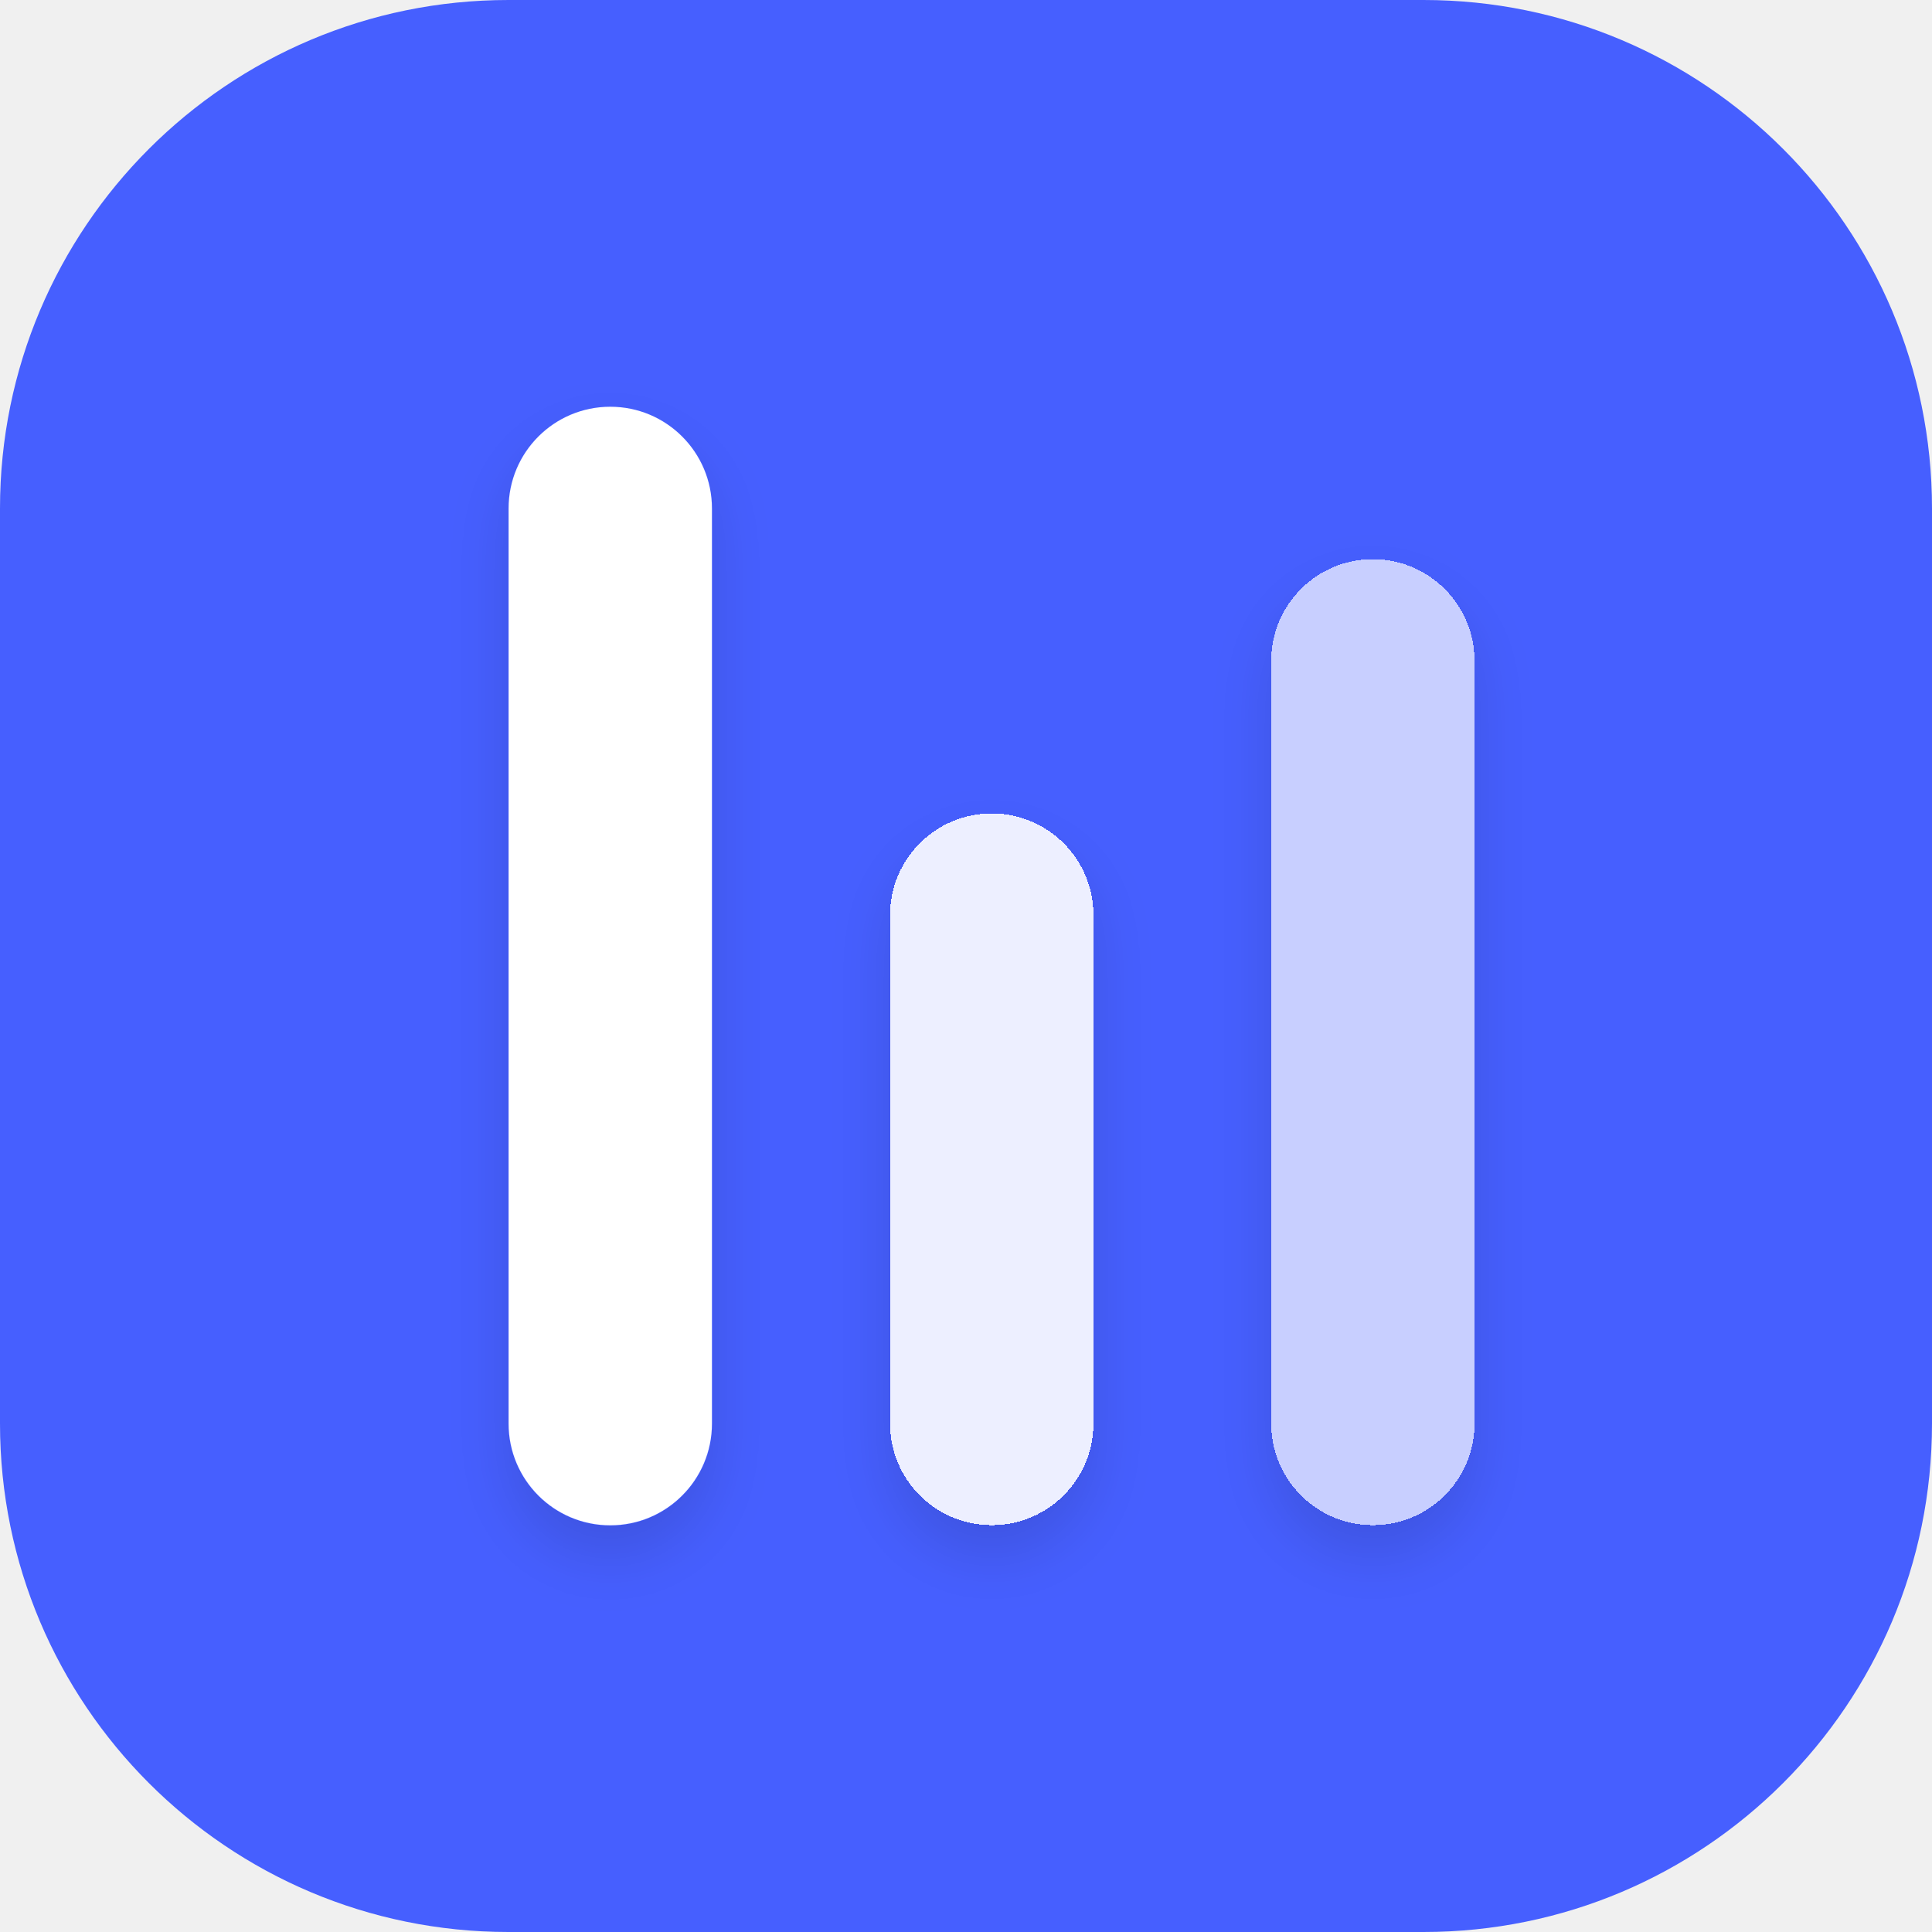
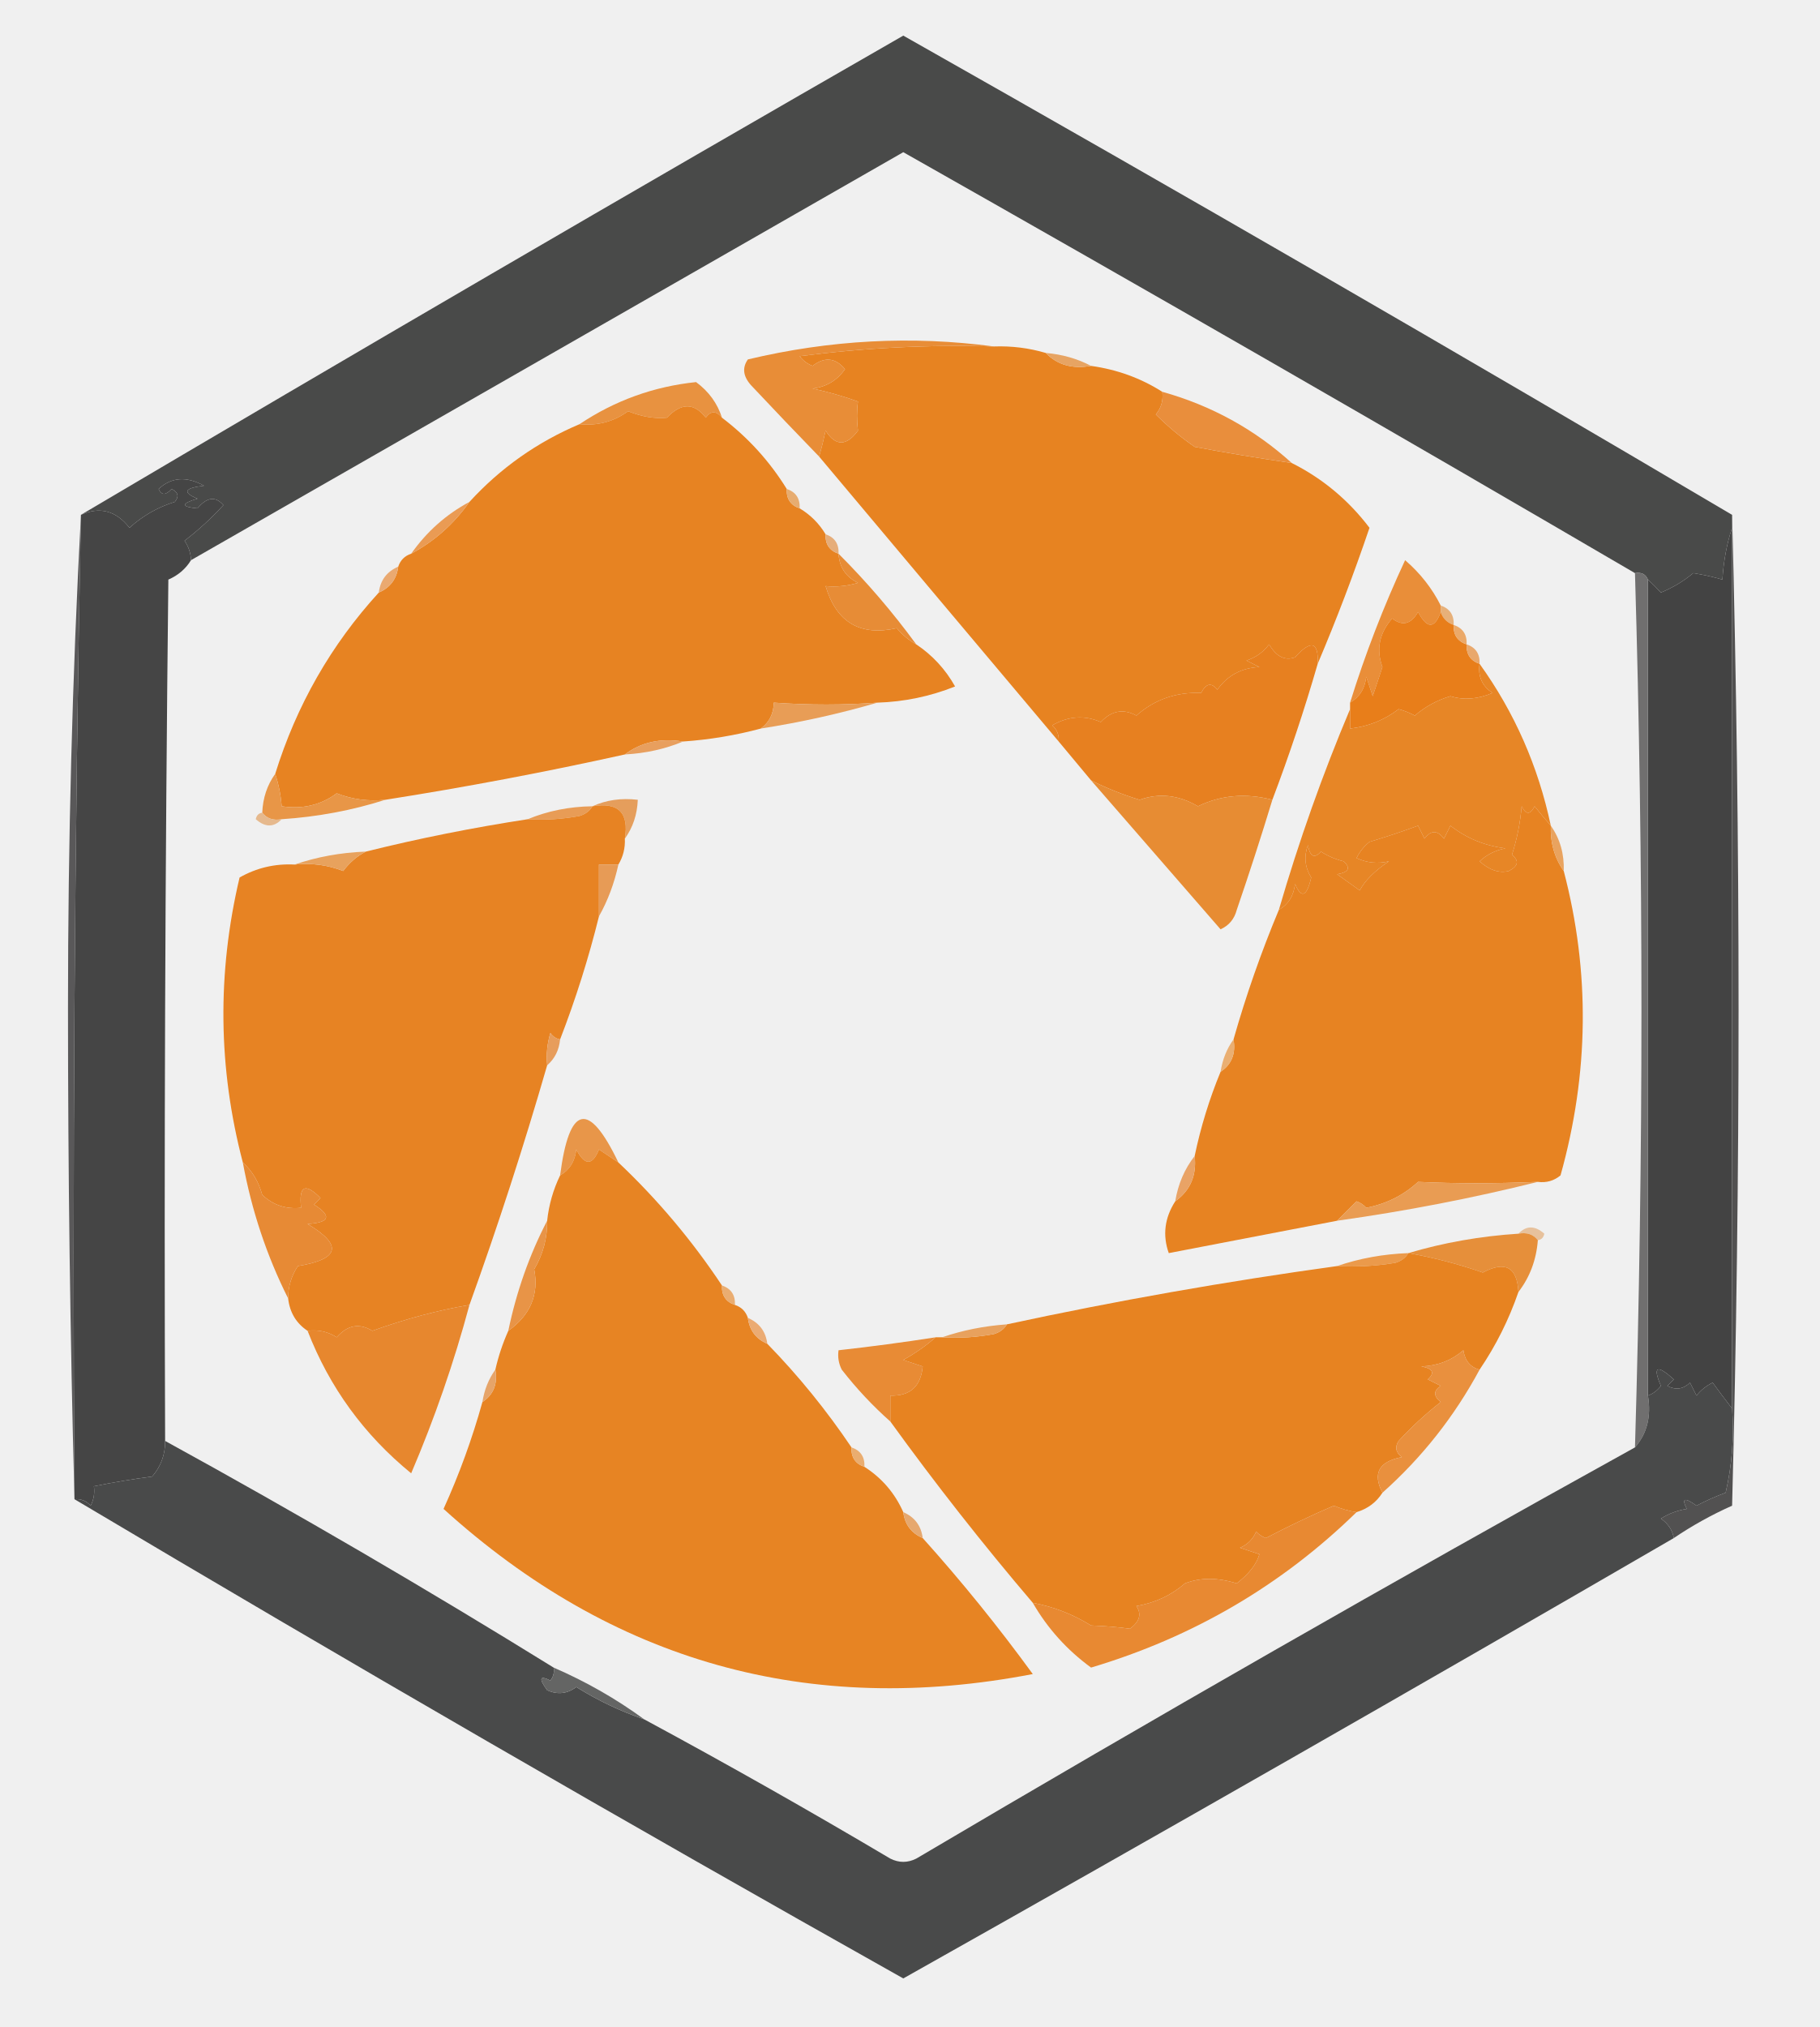
- <svg xmlns="http://www.w3.org/2000/svg" width="32" height="32" viewBox="0 0 32 32" fill="none">
-   <path d="M0 8.421C0 3.77 3.77 0 8.421 0H23.579C28.23 0 32 3.77 32 8.421V23.579C32 28.23 28.23 32 23.579 32H8.421C3.77 32 0 28.23 0 23.579V8.421Z" fill="#465FFF" />
-   <g filter="url(#filter0_d_1884_16361)">
-     <path d="M8.424 8.422C8.424 7.491 9.178 6.737 10.108 6.737C11.038 6.737 11.792 7.491 11.792 8.422V23.579C11.792 24.51 11.038 25.264 10.108 25.264C9.178 25.264 8.424 24.51 8.424 23.579V8.422Z" fill="white" />
+ <svg xmlns="http://www.w3.org/2000/svg" version="1.1" width="281px" height="313px" style="shape-rendering:geometricPrecision; text-rendering:geometricPrecision; image-rendering:optimizeQuality; fill-rule:evenodd; clip-rule:evenodd">
+   <g>
+     <path style="opacity:1" fill="#494a49" d="M 267.5,79.5 C 267.5,80.167 267.5,80.833 267.5,81.5C 266.683,83.969 266.183,86.635 266,89.5C 264.467,89.056 262.967,88.723 261.5,88.5C 259.999,89.751 258.332,90.751 256.5,91.5C 255.818,90.757 255.151,90.091 254.5,89.5C 254.158,88.662 253.492,88.328 252.5,88.5C 215.014,66.588 177.347,44.921 139.5,23.5C 102.822,44.518 66.156,65.518 29.5,86.5C 29.461,85.417 29.127,84.417 28.5,83.5C 30.65,81.851 32.65,80.018 34.5,78C 33.282,76.584 31.949,76.751 30.5,78.5C 27.936,78.263 27.936,77.763 30.5,77C 28.122,76.025 28.456,75.359 31.5,75C 28.806,73.512 26.473,73.679 24.5,75.5C 24.938,76.506 25.604,76.506 26.5,75.5C 27.521,76.002 27.688,76.668 27,77.5C 24.373,78.314 22.04,79.647 20,81.5C 17.916,78.855 15.415,78.189 12.5,79.5C 54.606,54.608 96.94,29.941 139.5,5.5C 182.442,29.795 225.109,54.462 267.5,79.5 Z" />
  </g>
-   <g filter="url(#filter1_d_1884_16361)">
-     <path d="M14.742 15.157C14.742 14.227 15.496 13.473 16.426 13.473C17.357 13.473 18.111 14.227 18.111 15.157V23.578C18.111 24.508 17.357 25.262 16.426 25.262C15.496 25.262 14.742 24.508 14.742 23.578V15.157Z" fill="white" fill-opacity="0.9" shape-rendering="crispEdges" />
+   <g>
+     <path style="opacity:1" fill="#e78321" d="M 153.5,53.5 C 156.237,53.401 158.904,53.735 161.5,54.5C 163.279,56.343 165.612,57.01 168.5,56.5C 172.537,57.065 176.203,58.399 179.5,60.5C 179.67,61.822 179.337,62.989 178.5,64C 180.338,65.84 182.338,67.507 184.5,69C 189.21,69.892 194.21,70.725 199.5,71.5C 204.248,73.882 208.248,77.216 211.5,81.5C 209.056,88.699 206.389,95.699 203.5,102.5C 203.65,99.074 202.484,98.741 200,101.5C 198.434,102.061 197.101,101.394 196,99.5C 195.097,100.701 193.931,101.535 192.5,102C 193.167,102.333 193.833,102.667 194.5,103C 191.719,103.14 189.553,104.306 188,106.5C 187.086,105.346 186.253,105.513 185.5,107C 181.627,106.849 178.294,108.016 175.5,110.5C 173.504,109.39 171.671,109.724 170,111.5C 167.502,110.402 165.002,110.568 162.5,112C 163.252,112.671 163.586,113.504 163.5,114.5C 151.177,99.873 138.844,85.207 126.5,70.5C 126.879,69.194 127.212,67.861 127.5,66.5C 129.048,68.922 130.714,68.922 132.5,66.5C 132.306,64.93 132.306,63.43 132.5,62C 130.212,61.178 127.878,60.511 125.5,60C 127.618,59.74 129.284,58.74 130.5,57C 129.01,55.228 127.343,55.061 125.5,56.5C 124.692,56.192 124.025,55.692 123.5,55C 133.455,53.705 143.455,53.205 153.5,53.5 Z" />
  </g>
-   <g filter="url(#filter2_d_1884_16361)">
-     <path d="M21.055 10.946C21.055 10.016 21.809 9.262 22.739 9.262C23.669 9.262 24.423 10.016 24.423 10.946V23.578C24.423 24.508 23.669 25.262 22.739 25.262C21.809 25.262 21.055 24.508 21.055 23.578V10.946Z" fill="white" fill-opacity="0.7" shape-rendering="crispEdges" />
+   <g>
+     <path style="opacity:1" fill="#e88d37" d="M 153.5,53.5 C 143.455,53.205 133.455,53.705 123.5,55C 124.025,55.692 124.692,56.192 125.5,56.5C 127.343,55.061 129.01,55.228 130.5,57C 129.284,58.74 127.618,59.74 125.5,60C 127.878,60.511 130.212,61.178 132.5,62C 132.306,63.43 132.306,64.93 132.5,66.5C 130.714,68.922 129.048,68.922 127.5,66.5C 127.212,67.861 126.879,69.194 126.5,70.5C 123.016,66.908 119.516,63.241 116,59.5C 114.759,58.123 114.592,56.79 115.5,55.5C 128.176,52.476 140.842,51.809 153.5,53.5 Z" />
  </g>
-   <defs>
-     <filter id="filter0_d_1884_16361" x="7.424" y="6.237" width="5.368" height="20.526" filterUnits="userSpaceOnUse" color-interpolation-filters="sRGB">
-       <feFlood flood-opacity="0" result="BackgroundImageFix" />
-       <feColorMatrix in="SourceAlpha" type="matrix" values="0 0 0 0 0 0 0 0 0 0 0 0 0 0 0 0 0 0 127 0" result="hardAlpha" />
-       <feOffset dy="0.5" />
-       <feGaussianBlur stdDeviation="0.5" />
-       <feComposite in2="hardAlpha" operator="out" />
-       <feColorMatrix type="matrix" values="0 0 0 0 0 0 0 0 0 0 0 0 0 0 0 0 0 0 0.12 0" />
-       <feBlend mode="normal" in2="BackgroundImageFix" result="effect1_dropShadow_1884_16361" />
-       <feBlend mode="normal" in="SourceGraphic" in2="effect1_dropShadow_1884_16361" result="shape" />
-     </filter>
-     <filter id="filter1_d_1884_16361" x="13.742" y="12.973" width="5.368" height="13.789" filterUnits="userSpaceOnUse" color-interpolation-filters="sRGB">
-       <feFlood flood-opacity="0" result="BackgroundImageFix" />
-       <feColorMatrix in="SourceAlpha" type="matrix" values="0 0 0 0 0 0 0 0 0 0 0 0 0 0 0 0 0 0 127 0" result="hardAlpha" />
-       <feOffset dy="0.5" />
-       <feGaussianBlur stdDeviation="0.5" />
-       <feComposite in2="hardAlpha" operator="out" />
-       <feColorMatrix type="matrix" values="0 0 0 0 0 0 0 0 0 0 0 0 0 0 0 0 0 0 0.12 0" />
-       <feBlend mode="normal" in2="BackgroundImageFix" result="effect1_dropShadow_1884_16361" />
-       <feBlend mode="normal" in="SourceGraphic" in2="effect1_dropShadow_1884_16361" result="shape" />
-     </filter>
-     <filter id="filter2_d_1884_16361" x="20.055" y="8.762" width="5.368" height="18" filterUnits="userSpaceOnUse" color-interpolation-filters="sRGB">
-       <feFlood flood-opacity="0" result="BackgroundImageFix" />
-       <feColorMatrix in="SourceAlpha" type="matrix" values="0 0 0 0 0 0 0 0 0 0 0 0 0 0 0 0 0 0 127 0" result="hardAlpha" />
-       <feOffset dy="0.5" />
-       <feGaussianBlur stdDeviation="0.5" />
-       <feComposite in2="hardAlpha" operator="out" />
-       <feColorMatrix type="matrix" values="0 0 0 0 0 0 0 0 0 0 0 0 0 0 0 0 0 0 0.12 0" />
-       <feBlend mode="normal" in2="BackgroundImageFix" result="effect1_dropShadow_1884_16361" />
-       <feBlend mode="normal" in="SourceGraphic" in2="effect1_dropShadow_1884_16361" result="shape" />
-     </filter>
-   </defs>
+   <g>
+     <path style="opacity:1" fill="#e7a463" d="M 161.5,54.5 C 164.067,54.721 166.401,55.388 168.5,56.5C 165.612,57.01 163.279,56.343 161.5,54.5 Z" />
+   </g>
+   <g>
+     <path style="opacity:1" fill="#e89240" d="M 111.5,64.5 C 110.603,63.402 109.77,63.402 109,64.5C 107.2,62.169 105.2,62.169 103,64.5C 101.133,64.686 99.133,64.353 97,63.5C 94.79,65.111 92.29,65.778 89.5,65.5C 94.963,61.846 100.963,59.679 107.5,59C 109.464,60.451 110.797,62.284 111.5,64.5 Z" />
+   </g>
+   <g>
+     <path style="opacity:1" fill="#e98e3c" d="M 179.5,60.5 C 187.096,62.628 193.762,66.295 199.5,71.5C 194.21,70.725 189.21,69.892 184.5,69C 182.338,67.507 180.338,65.84 178.5,64C 179.337,62.989 179.67,61.822 179.5,60.5 Z" />
+   </g>
+   <g>
+     <path style="opacity:1" fill="#e78322" d="M 111.5,64.5 C 115.525,67.558 118.858,71.225 121.5,75.5C 121.427,77.027 122.094,78.027 123.5,78.5C 125.167,79.5 126.5,80.833 127.5,82.5C 127.427,84.027 128.094,85.027 129.5,85.5C 129.624,87.582 130.624,89.082 132.5,90C 130.866,90.493 129.199,90.66 127.5,90.5C 129.176,96.109 132.842,98.275 138.5,97C 139.373,98.045 140.373,98.878 141.5,99.5C 144.002,101.17 146.002,103.336 147.5,106C 143.654,107.536 139.654,108.369 135.5,108.5C 130.306,108.887 124.973,108.887 119.5,108.5C 119.473,110.199 118.806,111.533 117.5,112.5C 113.574,113.552 109.574,114.218 105.5,114.5C 101.988,113.945 98.988,114.612 96.5,116.5C 84.266,119.213 71.933,121.546 59.5,123.5C 56.881,123.768 54.381,123.435 52,122.5C 49.544,124.321 46.711,124.988 43.5,124.5C 43.371,122.784 43.038,121.117 42.5,119.5C 45.795,108.899 51.129,99.565 58.5,91.5C 60.262,90.738 61.262,89.404 61.5,87.5C 61.833,86.5 62.5,85.833 63.5,85.5C 67.1,83.57 70.1,80.903 72.5,77.5C 77.281,72.273 82.948,68.273 89.5,65.5C 92.29,65.778 94.79,65.111 97,63.5C 99.133,64.353 101.133,64.686 103,64.5C 105.2,62.169 107.2,62.169 109,64.5C 109.77,63.402 110.603,63.402 111.5,64.5 Z" />
+   </g>
+   <g>
+     <path style="opacity:1" fill="#e7ac70" d="M 121.5,75.5 C 122.906,75.973 123.573,76.973 123.5,78.5C 122.094,78.027 121.427,77.027 121.5,75.5 Z" />
+   </g>
+   <g>
+     <path style="opacity:1" fill="#ea9b54" d="M 72.5,77.5 C 70.1,80.903 67.1,83.57 63.5,85.5C 65.9,82.097 68.9,79.43 72.5,77.5 Z" />
+   </g>
+   <g>
+     <path style="opacity:1" fill="#e6ad79" d="M 127.5,82.5 C 128.906,82.973 129.573,83.973 129.5,85.5C 128.094,85.027 127.427,84.027 127.5,82.5 Z" />
+   </g>
+   <g>
+     <path style="opacity:1" fill="#eaa970" d="M 61.5,87.5 C 61.262,89.404 60.262,90.738 58.5,91.5C 58.738,89.596 59.738,88.262 61.5,87.5 Z" />
+   </g>
+   <g>
+     <path style="opacity:1" fill="#e78c36" d="M 129.5,85.5 C 133.868,89.867 137.868,94.533 141.5,99.5C 140.373,98.878 139.373,98.045 138.5,97C 132.842,98.275 129.176,96.109 127.5,90.5C 129.199,90.66 130.866,90.493 132.5,90C 130.624,89.082 129.624,87.582 129.5,85.5 Z" />
+   </g>
+   <g>
+     <path style="opacity:1" fill="#e98e39" d="M 222.5,93.5 C 222.5,93.833 222.5,94.167 222.5,94.5C 221.559,97.125 220.393,97.125 219,94.5C 217.921,96.394 216.587,96.727 215,95.5C 213.007,97.785 212.507,100.285 213.5,103C 213,104.5 212.5,106 212,107.5C 211.667,106.5 211.333,105.5 211,104.5C 210.8,106.32 209.966,107.653 208.5,108.5C 210.846,100.961 213.679,93.627 217,86.5C 219.325,88.501 221.158,90.834 222.5,93.5 Z" />
+   </g>
+   <g>
+     <path style="opacity:1" fill="#e7b079" d="M 222.5,93.5 C 223.906,93.973 224.573,94.973 224.5,96.5C 223.5,96.167 222.833,95.5 222.5,94.5C 222.5,94.167 222.5,93.833 222.5,93.5 Z" />
+   </g>
+   <g>
+     <path style="opacity:1" fill="#e87e1a" d="M 222.5,94.5 C 222.833,95.5 223.5,96.167 224.5,96.5C 224.427,98.027 225.094,99.027 226.5,99.5C 226.427,101.027 227.094,102.027 228.5,102.5C 228.227,104.451 228.893,105.951 230.5,107C 228.223,107.973 226.057,108.14 224,107.5C 221.942,108.112 220.109,109.112 218.5,110.5C 217.707,110.069 216.873,109.735 216,109.5C 213.78,111.193 211.28,112.193 208.5,112.5C 208.5,111.5 208.5,110.5 208.5,109.5C 208.5,109.167 208.5,108.833 208.5,108.5C 209.966,107.653 210.8,106.32 211,104.5C 211.333,105.5 211.667,106.5 212,107.5C 212.5,106 213,104.5 213.5,103C 212.507,100.285 213.007,97.785 215,95.5C 216.587,96.727 217.921,96.394 219,94.5C 220.393,97.125 221.559,97.125 222.5,94.5 Z" />
+   </g>
+   <g>
+     <path style="opacity:1" fill="#eba969" d="M 224.5,96.5 C 225.906,96.973 226.573,97.973 226.5,99.5C 225.094,99.027 224.427,98.027 224.5,96.5 Z" />
+   </g>
+   <g>
+     <path style="opacity:1" fill="#e78020" d="M 203.5,102.5 C 201.45,109.598 199.117,116.598 196.5,123.5C 192.407,122.434 188.574,122.767 185,124.5C 182.023,122.749 179.023,122.416 176,123.5C 173.386,122.702 170.886,121.702 168.5,120.5C 166.833,118.5 165.167,116.5 163.5,114.5C 163.586,113.504 163.252,112.671 162.5,112C 165.002,110.568 167.502,110.402 170,111.5C 171.671,109.724 173.504,109.39 175.5,110.5C 178.294,108.016 181.627,106.849 185.5,107C 186.253,105.513 187.086,105.346 188,106.5C 189.553,104.306 191.719,103.14 194.5,103C 193.833,102.667 193.167,102.333 192.5,102C 193.931,101.535 195.097,100.701 196,99.5C 197.101,101.394 198.434,102.061 200,101.5C 202.484,98.741 203.65,99.074 203.5,102.5 Z" />
+   </g>
+   <g>
+     <path style="opacity:1" fill="#e9a86c" d="M 226.5,99.5 C 227.906,99.973 228.573,100.973 228.5,102.5C 227.094,102.027 226.427,101.027 226.5,99.5 Z" />
+   </g>
+   <g>
+     <path style="opacity:1" fill="#595859" d="M 12.5,79.5 C 11.505,130.095 11.172,180.762 11.5,231.5C 10.833,206.336 10.5,181.002 10.5,155.5C 10.5,129.824 11.167,104.491 12.5,79.5 Z" />
+   </g>
+   <g>
+     <path style="opacity:1" fill="#e89d56" d="M 135.5,108.5 C 129.7,110.196 123.7,111.529 117.5,112.5C 118.806,111.533 119.473,110.199 119.5,108.5C 124.973,108.887 130.306,108.887 135.5,108.5 Z" />
+   </g>
+   <g>
+     <path style="opacity:1" fill="#e89f5e" d="M 105.5,114.5 C 102.727,115.657 99.727,116.324 96.5,116.5C 98.988,114.612 101.988,113.945 105.5,114.5 Z" />
+   </g>
+   <g>
+     <path style="opacity:1" fill="#e78626" d="M 228.5,102.5 C 233.896,110.004 237.563,118.338 239.5,127.5C 238.685,126.571 237.852,125.571 237,124.5C 236.333,125.833 235.667,125.833 235,124.5C 234.774,127.095 234.274,129.595 233.5,132C 234.654,132.914 234.487,133.747 233,134.5C 231.527,134.868 230.027,134.368 228.5,133C 229.623,131.956 230.956,131.29 232.5,131C 229.304,130.604 226.47,129.438 224,127.5C 223.667,128.167 223.333,128.833 223,129.5C 222,128.167 221,128.167 220,129.5C 219.667,128.833 219.333,128.167 219,127.5C 216.553,128.406 214.053,129.239 211.5,130C 210.643,130.689 209.977,131.522 209.5,132.5C 211.108,133.242 212.775,133.409 214.5,133C 212.26,134.513 210.76,136.013 210,137.5C 208.829,136.66 207.662,135.827 206.5,135C 208.301,134.683 208.634,134.016 207.5,133C 206.234,132.691 205.067,132.191 204,131.5C 202.984,132.634 202.317,132.301 202,130.5C 201.349,132.235 201.515,133.902 202.5,135.5C 201.817,138.461 200.984,138.795 200,136.5C 199.8,138.32 198.966,139.653 197.5,140.5C 200.599,129.865 204.265,119.531 208.5,109.5C 208.5,110.5 208.5,111.5 208.5,112.5C 211.28,112.193 213.78,111.193 216,109.5C 216.873,109.735 217.707,110.069 218.5,110.5C 220.109,109.112 221.942,108.112 224,107.5C 226.057,108.14 228.223,107.973 230.5,107C 228.893,105.951 228.227,104.451 228.5,102.5 Z" />
+   </g>
+   <g>
+     <path style="opacity:1" fill="#e89647" d="M 42.5,119.5 C 43.038,121.117 43.371,122.784 43.5,124.5C 46.711,124.988 49.544,124.321 52,122.5C 54.381,123.435 56.881,123.768 59.5,123.5C 54.409,125.129 49.075,126.129 43.5,126.5C 42.209,126.737 41.209,126.404 40.5,125.5C 40.595,123.214 41.262,121.214 42.5,119.5 Z" />
+   </g>
+   <g>
+     <path style="opacity:1" fill="#e59e5c" d="M 91.5,124.5 C 93.607,123.532 95.941,123.198 98.5,123.5C 98.405,125.786 97.738,127.786 96.5,129.5C 97.167,125.5 95.5,123.833 91.5,124.5 Z" />
+   </g>
+   <g>
+     <path style="opacity:1" fill="#e89c56" d="M 91.5,124.5 C 91.082,125.222 90.416,125.722 89.5,126C 86.854,126.497 84.187,126.664 81.5,126.5C 84.588,125.215 87.922,124.549 91.5,124.5 Z" />
+   </g>
+   <g>
+     <path style="opacity:1" fill="#e6b98d" d="M 40.5,125.5 C 41.209,126.404 42.209,126.737 43.5,126.5C 42.292,127.782 40.958,127.782 39.5,126.5C 39.624,125.893 39.957,125.56 40.5,125.5 Z" />
+   </g>
+   <g>
+     <path style="opacity:1" fill="#e78c33" d="M 168.5,120.5 C 170.886,121.702 173.386,122.702 176,123.5C 179.023,122.416 182.023,122.749 185,124.5C 188.574,122.767 192.407,122.434 196.5,123.5C 194.777,129.169 192.944,134.836 191,140.5C 190.632,141.91 189.799,142.91 188.5,143.5C 181.811,135.814 175.144,128.147 168.5,120.5 Z" />
+   </g>
+   <g>
+     <path style="opacity:1" fill="#e78323" d="M 91.5,124.5 C 95.5,123.833 97.167,125.5 96.5,129.5C 96.567,130.959 96.234,132.292 95.5,133.5C 94.5,133.5 93.5,133.5 92.5,133.5C 92.5,136.167 92.5,138.833 92.5,141.5C 90.898,147.971 88.898,154.304 86.5,160.5C 85.883,160.389 85.383,160.056 85,159.5C 84.507,161.134 84.34,162.801 84.5,164.5C 80.894,176.983 76.894,189.317 72.5,201.5C 67.659,202.317 62.659,203.65 57.5,205.5C 55.5,204.263 53.666,204.597 52,206.5C 50.644,205.62 49.144,205.286 47.5,205.5C 45.75,204.341 44.75,202.674 44.5,200.5C 44.491,198.692 44.991,197.025 46,195.5C 52.469,194.427 52.969,192.261 47.5,189C 50.943,188.779 51.276,187.779 48.5,186C 48.833,185.667 49.167,185.333 49.5,185C 47.125,182.593 46.125,183.093 46.5,186.5C 44.173,186.753 42.173,186.086 40.5,184.5C 39.935,182.456 38.935,180.79 37.5,179.5C 33.675,164.929 33.509,150.263 37,135.5C 39.621,134.009 42.455,133.342 45.5,133.5C 48.119,133.232 50.619,133.565 53,134.5C 53.985,133.186 55.152,132.186 56.5,131.5C 64.637,129.473 72.971,127.806 81.5,126.5C 84.187,126.664 86.854,126.497 89.5,126C 90.416,125.722 91.082,125.222 91.5,124.5 Z" />
+   </g>
+   <g>
+     <path style="opacity:1" fill="#e8a25d" d="M 56.5,131.5 C 55.152,132.186 53.985,133.186 53,134.5C 50.619,133.565 48.119,133.232 45.5,133.5C 48.946,132.313 52.612,131.646 56.5,131.5 Z" />
+   </g>
+   <g>
+     <path style="opacity:1" fill="#e78322" d="M 239.5,127.5 C 239.41,130.152 240.076,132.485 241.5,134.5C 245.581,150.067 245.414,165.733 241,181.5C 239.989,182.337 238.822,182.67 237.5,182.5C 230.908,182.775 224.742,182.775 219,182.5C 216.751,184.572 214.084,185.905 211,186.5C 210.586,186.043 210.086,185.709 209.5,185.5C 208.452,186.548 207.452,187.548 206.5,188.5C 197.839,190.166 189.172,191.832 180.5,193.5C 179.522,190.732 179.855,188.066 181.5,185.5C 183.834,183.824 184.834,181.491 184.5,178.5C 185.435,174.031 186.768,169.697 188.5,165.5C 190.213,164.365 190.88,162.698 190.5,160.5C 192.44,153.678 194.774,147.011 197.5,140.5C 198.966,139.653 199.8,138.32 200,136.5C 200.984,138.795 201.817,138.461 202.5,135.5C 201.515,133.902 201.349,132.235 202,130.5C 202.317,132.301 202.984,132.634 204,131.5C 205.067,132.191 206.234,132.691 207.5,133C 208.634,134.016 208.301,134.683 206.5,135C 207.662,135.827 208.829,136.66 210,137.5C 210.76,136.013 212.26,134.513 214.5,133C 212.775,133.409 211.108,133.242 209.5,132.5C 209.977,131.522 210.643,130.689 211.5,130C 214.053,129.239 216.553,128.406 219,127.5C 219.333,128.167 219.667,128.833 220,129.5C 221,128.167 222,128.167 223,129.5C 223.333,128.833 223.667,128.167 224,127.5C 226.47,129.438 229.304,130.604 232.5,131C 230.956,131.29 229.623,131.956 228.5,133C 230.027,134.368 231.527,134.868 233,134.5C 234.487,133.747 234.654,132.914 233.5,132C 234.274,129.595 234.774,127.095 235,124.5C 235.667,125.833 236.333,125.833 237,124.5C 237.852,125.571 238.685,126.571 239.5,127.5 Z" />
+   </g>
+   <g>
+     <path style="opacity:1" fill="#e79b56" d="M 95.5,133.5 C 94.871,136.397 93.871,139.064 92.5,141.5C 92.5,138.833 92.5,136.167 92.5,133.5C 93.5,133.5 94.5,133.5 95.5,133.5 Z" />
+   </g>
+   <g>
+     <path style="opacity:1" fill="#e9a35f" d="M 239.5,127.5 C 240.924,129.515 241.59,131.848 241.5,134.5C 240.076,132.485 239.41,130.152 239.5,127.5 Z" />
+   </g>
+   <g>
+     <path style="opacity:1" fill="#434343" d="M 267.5,81.5 C 267.5,126.833 267.5,172.167 267.5,217.5C 266.521,216.235 265.521,214.901 264.5,213.5C 263.522,213.977 262.689,214.643 262,215.5C 261.667,214.833 261.333,214.167 261,213.5C 259.951,214.517 258.784,214.684 257.5,214C 257.833,213.667 258.167,213.333 258.5,213C 255.876,210.641 255.209,210.975 256.5,214C 255.956,214.717 255.289,215.217 254.5,215.5C 254.5,173.5 254.5,131.5 254.5,89.5C 255.151,90.091 255.818,90.757 256.5,91.5C 258.332,90.751 259.999,89.751 261.5,88.5C 262.967,88.723 264.467,89.056 266,89.5C 266.183,86.635 266.683,83.969 267.5,81.5 Z" />
+   </g>
+   <g>
+     <path style="opacity:1" fill="#706f6f" d="M 252.5,88.5 C 253.492,88.328 254.158,88.662 254.5,89.5C 254.5,131.5 254.5,173.5 254.5,215.5C 255.036,218.698 254.369,221.365 252.5,223.5C 253.833,178.5 253.833,133.5 252.5,88.5 Z" />
+   </g>
+   <g>
+     <path style="opacity:1" fill="#454545" d="M 29.5,86.5 C 28.685,87.837 27.518,88.837 26,89.5C 25.5,133.832 25.333,178.165 25.5,222.5C 25.528,224.582 24.861,226.416 23.5,228C 20.588,228.378 17.588,228.878 14.5,229.5C 14.649,230.552 14.483,231.552 14,232.5C 13.329,231.748 12.496,231.414 11.5,231.5C 11.172,180.762 11.505,130.095 12.5,79.5C 15.415,78.189 17.916,78.855 20,81.5C 22.04,79.647 24.373,78.314 27,77.5C 27.688,76.668 27.521,76.002 26.5,75.5C 25.604,76.506 24.938,76.506 24.5,75.5C 26.473,73.679 28.806,73.512 31.5,75C 28.456,75.359 28.122,76.025 30.5,77C 27.936,77.763 27.936,78.263 30.5,78.5C 31.949,76.751 33.282,76.584 34.5,78C 32.65,80.018 30.65,81.851 28.5,83.5C 29.127,84.417 29.461,85.417 29.5,86.5 Z" />
+   </g>
+   <g>
+     <path style="opacity:1" fill="#e79d5c" d="M 86.5,160.5 C 86.34,162.153 85.674,163.486 84.5,164.5C 84.34,162.801 84.507,161.134 85,159.5C 85.383,160.056 85.883,160.389 86.5,160.5 Z" />
+   </g>
+   <g>
+     <path style="opacity:1" fill="#eaaf72" d="M 190.5,160.5 C 190.88,162.698 190.213,164.365 188.5,165.5C 188.796,163.597 189.463,161.93 190.5,160.5 Z" />
+   </g>
+   <g>
+     <path style="opacity:1" fill="#525151" d="M 267.5,79.5 C 268.831,130.335 268.831,181.335 267.5,232.5C 264.312,233.925 261.312,235.592 258.5,237.5C 258.279,236.265 257.612,235.265 256.5,234.5C 257.729,233.719 259.062,233.219 260.5,233C 259.66,231.334 260.16,231.167 262,232.5C 263.441,231.74 264.941,231.074 266.5,230.5C 267.492,226.217 267.826,221.884 267.5,217.5C 267.5,172.167 267.5,126.833 267.5,81.5C 267.5,80.833 267.5,80.167 267.5,79.5 Z" />
+   </g>
+   <g>
+     <path style="opacity:1" fill="#e89649" d="M 95.5,179.5 C 94.518,178.859 93.518,178.193 92.5,177.5C 91.483,180.028 90.316,180.028 89,177.5C 88.8,179.32 87.966,180.653 86.5,181.5C 87.915,170.596 90.915,169.929 95.5,179.5 Z" />
+   </g>
+   <g>
+     <path style="opacity:1" fill="#e9a366" d="M 184.5,178.5 C 184.834,181.491 183.834,183.824 181.5,185.5C 181.935,182.843 182.935,180.509 184.5,178.5 Z" />
+   </g>
+   <g>
+     <path style="opacity:1" fill="#e99c53" d="M 237.5,182.5 C 227.391,185.021 217.057,187.021 206.5,188.5C 207.452,187.548 208.452,186.548 209.5,185.5C 210.086,185.709 210.586,186.043 211,186.5C 214.084,185.905 216.751,184.572 219,182.5C 224.742,182.775 230.908,182.775 237.5,182.5 Z" />
+   </g>
+   <g>
+     <path style="opacity:1" fill="#e78a35" d="M 37.5,179.5 C 38.935,180.79 39.935,182.456 40.5,184.5C 42.173,186.086 44.173,186.753 46.5,186.5C 46.125,183.093 47.125,182.593 49.5,185C 49.167,185.333 48.833,185.667 48.5,186C 51.276,187.779 50.943,188.779 47.5,189C 52.969,192.261 52.469,194.427 46,195.5C 44.991,197.025 44.491,198.692 44.5,200.5C 41.196,193.921 38.862,186.921 37.5,179.5 Z" />
+   </g>
+   <g>
+     <path style="opacity:1" fill="#e7c19c" d="M 234.5,190.5 C 235.708,189.218 237.042,189.218 238.5,190.5C 238.376,191.107 238.043,191.44 237.5,191.5C 236.791,190.596 235.791,190.263 234.5,190.5 Z" />
+   </g>
+   <g>
+     <path style="opacity:1" fill="#e78423" d="M 95.5,179.5 C 101.555,185.222 106.889,191.556 111.5,198.5C 111.427,200.027 112.094,201.027 113.5,201.5C 114.5,201.833 115.167,202.5 115.5,203.5C 115.738,205.404 116.738,206.738 118.5,207.5C 123.302,212.427 127.635,217.76 131.5,223.5C 131.427,225.027 132.094,226.027 133.5,226.5C 136.2,228.234 138.2,230.568 139.5,233.5C 139.738,235.404 140.738,236.738 142.5,237.5C 148.492,244.167 154.159,251.167 159.5,258.5C 124.955,265.153 94.621,256.653 68.5,233C 70.931,227.642 72.931,222.142 74.5,216.5C 76.213,215.365 76.88,213.698 76.5,211.5C 76.971,209.421 77.637,207.421 78.5,205.5C 81.915,203.062 83.249,199.896 82.5,196C 83.871,193.681 84.538,191.181 84.5,188.5C 84.767,186.035 85.434,183.701 86.5,181.5C 87.966,180.653 88.8,179.32 89,177.5C 90.316,180.028 91.483,180.028 92.5,177.5C 93.518,178.193 94.518,178.859 95.5,179.5 Z" />
+   </g>
+   <g>
+     <path style="opacity:1" fill="#e68f3a" d="M 234.5,190.5 C 235.791,190.263 236.791,190.596 237.5,191.5C 237.267,194.542 236.267,197.208 234.5,199.5C 234.299,195.65 232.466,194.65 229,196.5C 225.25,195.195 221.417,194.195 217.5,193.5C 222.933,191.883 228.6,190.883 234.5,190.5 Z" />
+   </g>
+   <g>
+     <path style="opacity:1" fill="#eb9a4b" d="M 217.5,193.5 C 217.082,194.222 216.416,194.722 215.5,195C 212.518,195.498 209.518,195.665 206.5,195.5C 209.946,194.313 213.613,193.646 217.5,193.5 Z" />
+   </g>
+   <g>
+     <path style="opacity:1" fill="#e89447" d="M 84.5,188.5 C 84.538,191.181 83.871,193.681 82.5,196C 83.249,199.896 81.915,203.062 78.5,205.5C 79.748,199.472 81.748,193.806 84.5,188.5 Z" />
+   </g>
+   <g>
+     <path style="opacity:1" fill="#e78321" d="M 217.5,193.5 C 221.417,194.195 225.25,195.195 229,196.5C 232.466,194.65 234.299,195.65 234.5,199.5C 233.025,203.783 231.025,207.783 228.5,211.5C 227.069,211.119 226.236,210.119 226,208.5C 224.174,210.074 222.007,210.907 219.5,211C 221.301,211.317 221.634,211.984 220.5,213C 221.167,213.333 221.833,213.667 222.5,214C 221.359,214.741 221.359,215.575 222.5,216.5C 220.183,218.316 218.016,220.316 216,222.5C 215.383,223.449 215.549,224.282 216.5,225C 212.941,225.679 211.941,227.512 213.5,230.5C 212.564,231.974 211.23,232.974 209.5,233.5C 208.305,233.322 207.138,232.989 206,232.5C 202.466,234.016 198.966,235.683 195.5,237.5C 194.914,237.291 194.414,236.957 194,236.5C 193.5,237.667 192.667,238.5 191.5,239C 192.5,239.333 193.5,239.667 194.5,240C 194.077,241.509 192.91,243.009 191,244.5C 188.043,243.574 185.376,243.574 183,244.5C 180.893,246.333 178.393,247.499 175.5,248C 176.336,249.243 176.003,250.41 174.5,251.5C 172.657,251.245 170.657,251.078 168.5,251C 165.691,249.259 162.691,248.092 159.5,247.5C 151.792,238.459 144.459,229.126 137.5,219.5C 137.5,218.167 137.5,216.833 137.5,215.5C 140.541,215.594 142.207,214.094 142.5,211C 141.5,210.667 140.5,210.333 139.5,210C 141.346,208.97 143.013,207.804 144.5,206.5C 144.833,206.5 145.167,206.5 145.5,206.5C 148.187,206.664 150.854,206.497 153.5,206C 154.416,205.722 155.082,205.222 155.5,204.5C 172.357,200.863 189.357,197.863 206.5,195.5C 209.518,195.665 212.518,195.498 215.5,195C 216.416,194.722 217.082,194.222 217.5,193.5 Z" />
+   </g>
+   <g>
+     <path style="opacity:1" fill="#eaad71" d="M 111.5,198.5 C 112.906,198.973 113.573,199.973 113.5,201.5C 112.094,201.027 111.427,200.027 111.5,198.5 Z" />
+   </g>
+   <g>
+     <path style="opacity:1" fill="#e7872e" d="M 72.5,201.5 C 70.113,210.383 67.113,219.049 63.5,227.5C 56.215,221.554 50.881,214.22 47.5,205.5C 49.144,205.286 50.644,205.62 52,206.5C 53.666,204.597 55.5,204.263 57.5,205.5C 62.659,203.65 67.659,202.317 72.5,201.5 Z" />
+   </g>
+   <g>
+     <path style="opacity:1" fill="#ebab73" d="M 115.5,203.5 C 117.262,204.262 118.262,205.596 118.5,207.5C 116.738,206.738 115.738,205.404 115.5,203.5 Z" />
+   </g>
+   <g>
+     <path style="opacity:1" fill="#e8a15d" d="M 155.5,204.5 C 155.082,205.222 154.416,205.722 153.5,206C 150.854,206.497 148.187,206.664 145.5,206.5C 148.627,205.419 151.96,204.753 155.5,204.5 Z" />
+   </g>
+   <g>
+     <path style="opacity:1" fill="#e88b35" d="M 144.5,206.5 C 143.013,207.804 141.346,208.97 139.5,210C 140.5,210.333 141.5,210.667 142.5,211C 142.207,214.094 140.541,215.594 137.5,215.5C 137.5,216.833 137.5,218.167 137.5,219.5C 134.785,217.098 132.285,214.432 130,211.5C 129.517,210.552 129.351,209.552 129.5,208.5C 134.516,207.942 139.516,207.275 144.5,206.5 Z" />
+   </g>
+   <g>
+     <path style="opacity:1" fill="#e9903e" d="M 228.5,211.5 C 224.612,218.72 219.612,225.053 213.5,230.5C 211.941,227.512 212.941,225.679 216.5,225C 215.549,224.282 215.383,223.449 216,222.5C 218.016,220.316 220.183,218.316 222.5,216.5C 221.359,215.575 221.359,214.741 222.5,214C 221.833,213.667 221.167,213.333 220.5,213C 221.634,211.984 221.301,211.317 219.5,211C 222.007,210.907 224.174,210.074 226,208.5C 226.236,210.119 227.069,211.119 228.5,211.5 Z" />
+   </g>
+   <g>
+     <path style="opacity:1" fill="#e6a469" d="M 76.5,211.5 C 76.88,213.698 76.213,215.365 74.5,216.5C 74.796,214.597 75.463,212.93 76.5,211.5 Z" />
+   </g>
+   <g>
+     <path style="opacity:1" fill="#494a4a" d="M 267.5,217.5 C 267.826,221.884 267.492,226.217 266.5,230.5C 264.941,231.074 263.441,231.74 262,232.5C 260.16,231.167 259.66,231.334 260.5,233C 259.062,233.219 257.729,233.719 256.5,234.5C 257.612,235.265 258.279,236.265 258.5,237.5C 219.024,260.408 179.357,283.074 139.5,305.5C 96.444,281.312 53.777,256.645 11.5,231.5C 12.496,231.414 13.329,231.748 14,232.5C 14.483,231.552 14.649,230.552 14.5,229.5C 17.588,228.878 20.588,228.378 23.5,228C 24.861,226.416 25.528,224.582 25.5,222.5C 45.836,233.665 65.836,245.332 85.5,257.5C 85.631,258.239 85.464,258.906 85,259.5C 83.334,258.66 83.167,259.16 84.5,261C 86.112,261.72 87.612,261.554 89,260.5C 92.324,262.579 95.824,264.246 99.5,265.5C 112.274,272.39 124.941,279.556 137.5,287C 138.833,287.667 140.167,287.667 141.5,287C 178.229,265.304 215.229,244.137 252.5,223.5C 254.369,221.365 255.036,218.698 254.5,215.5C 255.289,215.217 255.956,214.717 256.5,214C 255.209,210.975 255.876,210.641 258.5,213C 258.167,213.333 257.833,213.667 257.5,214C 258.784,214.684 259.951,214.517 261,213.5C 261.333,214.167 261.667,214.833 262,215.5C 262.689,214.643 263.522,213.977 264.5,213.5C 265.521,214.901 266.521,216.235 267.5,217.5 Z" />
+   </g>
+   <g>
+     <path style="opacity:1" fill="#646564" d="M 85.5,257.5 C 90.5,259.664 95.167,262.331 99.5,265.5C 95.824,264.246 92.324,262.579 89,260.5C 87.612,261.554 86.112,261.72 84.5,261C 83.167,259.16 83.334,258.66 85,259.5C 85.464,258.906 85.631,258.239 85.5,257.5 Z" />
+   </g>
+   <g>
+     <path style="opacity:1" fill="#e88932" d="M 209.5,233.5 C 197.937,244.793 184.27,252.793 168.5,257.5C 164.766,254.769 161.766,251.436 159.5,247.5C 162.691,248.092 165.691,249.259 168.5,251C 170.657,251.078 172.657,251.245 174.5,251.5C 176.003,250.41 176.336,249.243 175.5,248C 178.393,247.499 180.893,246.333 183,244.5C 185.376,243.574 188.043,243.574 191,244.5C 192.91,243.009 194.077,241.509 194.5,240C 193.5,239.667 192.5,239.333 191.5,239C 192.667,238.5 193.5,237.667 194,236.5C 194.414,236.957 194.914,237.291 195.5,237.5C 198.966,235.683 202.466,234.016 206,232.5C 207.138,232.989 208.305,233.322 209.5,233.5 Z" />
+   </g>
+   <g>
+     <path style="opacity:1" fill="#e6a86f" d="M 139.5,233.5 C 141.262,234.262 142.262,235.596 142.5,237.5C 140.738,236.738 139.738,235.404 139.5,233.5 Z" />
+   </g>
+   <g>
+     <path style="opacity:1" fill="#eaad70" d="M 131.5,223.5 C 132.906,223.973 133.573,224.973 133.5,226.5C 132.094,226.027 131.427,225.027 131.5,223.5 Z" />
+   </g>
</svg>
